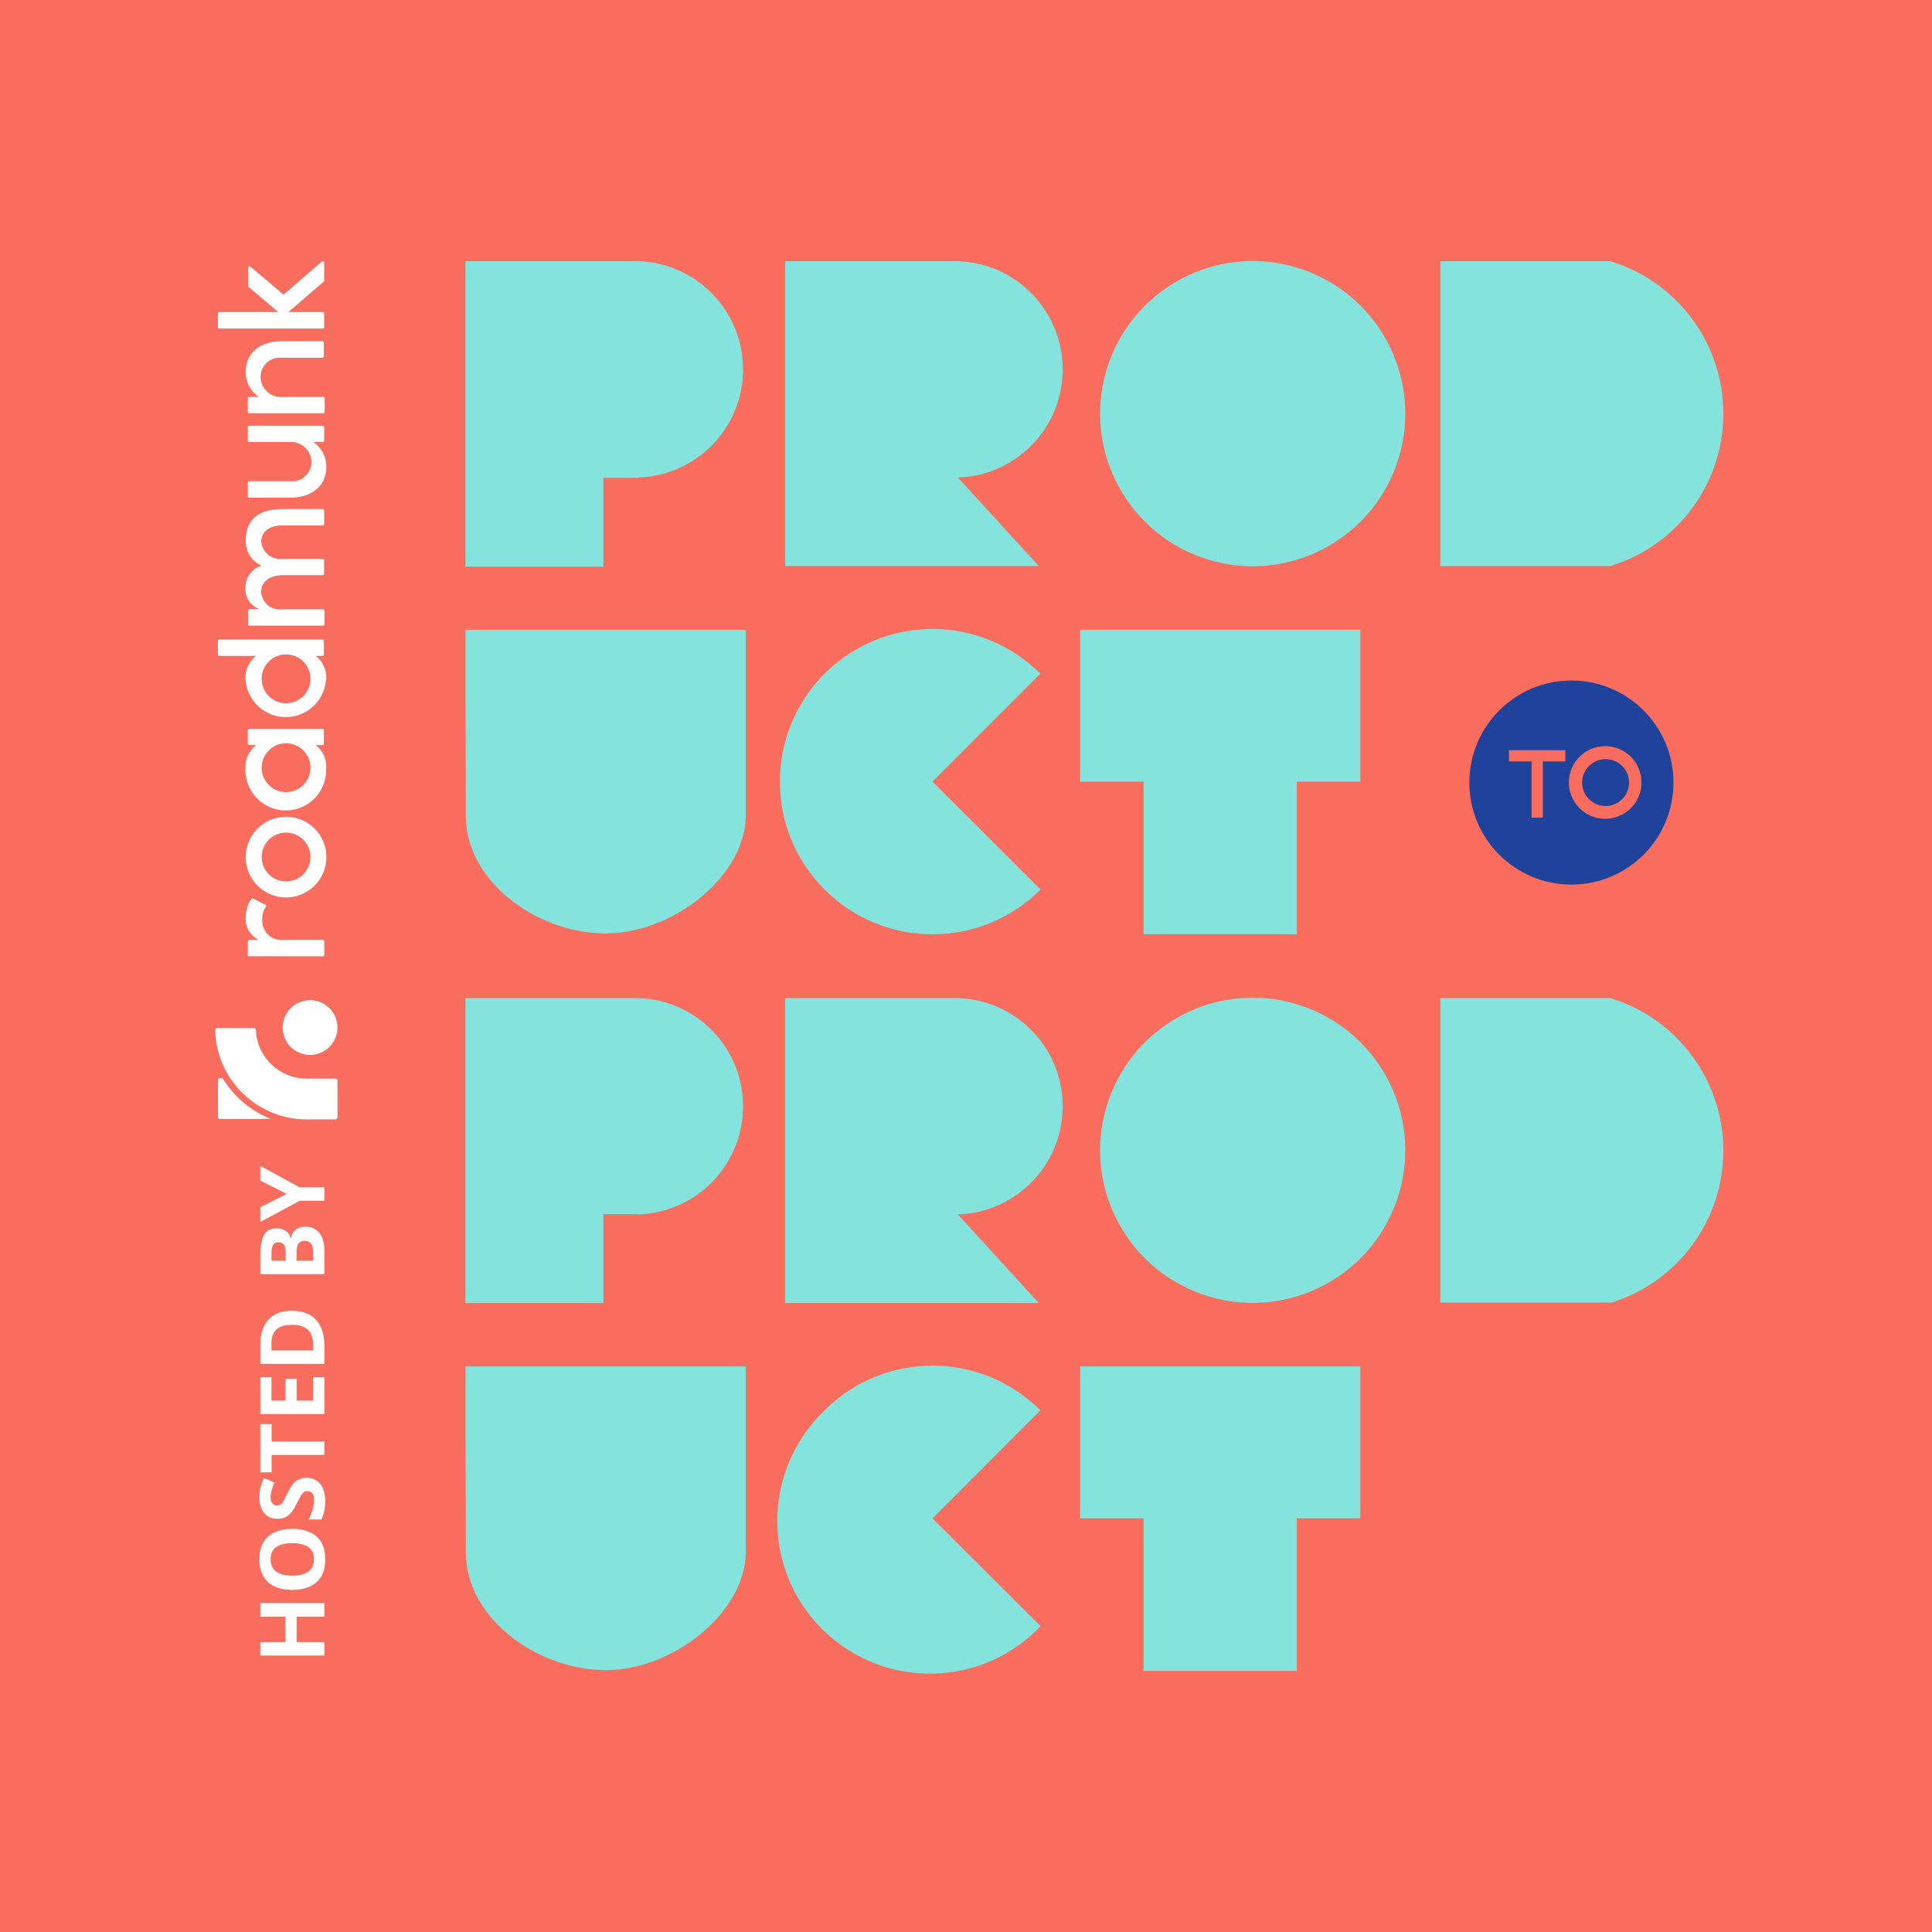
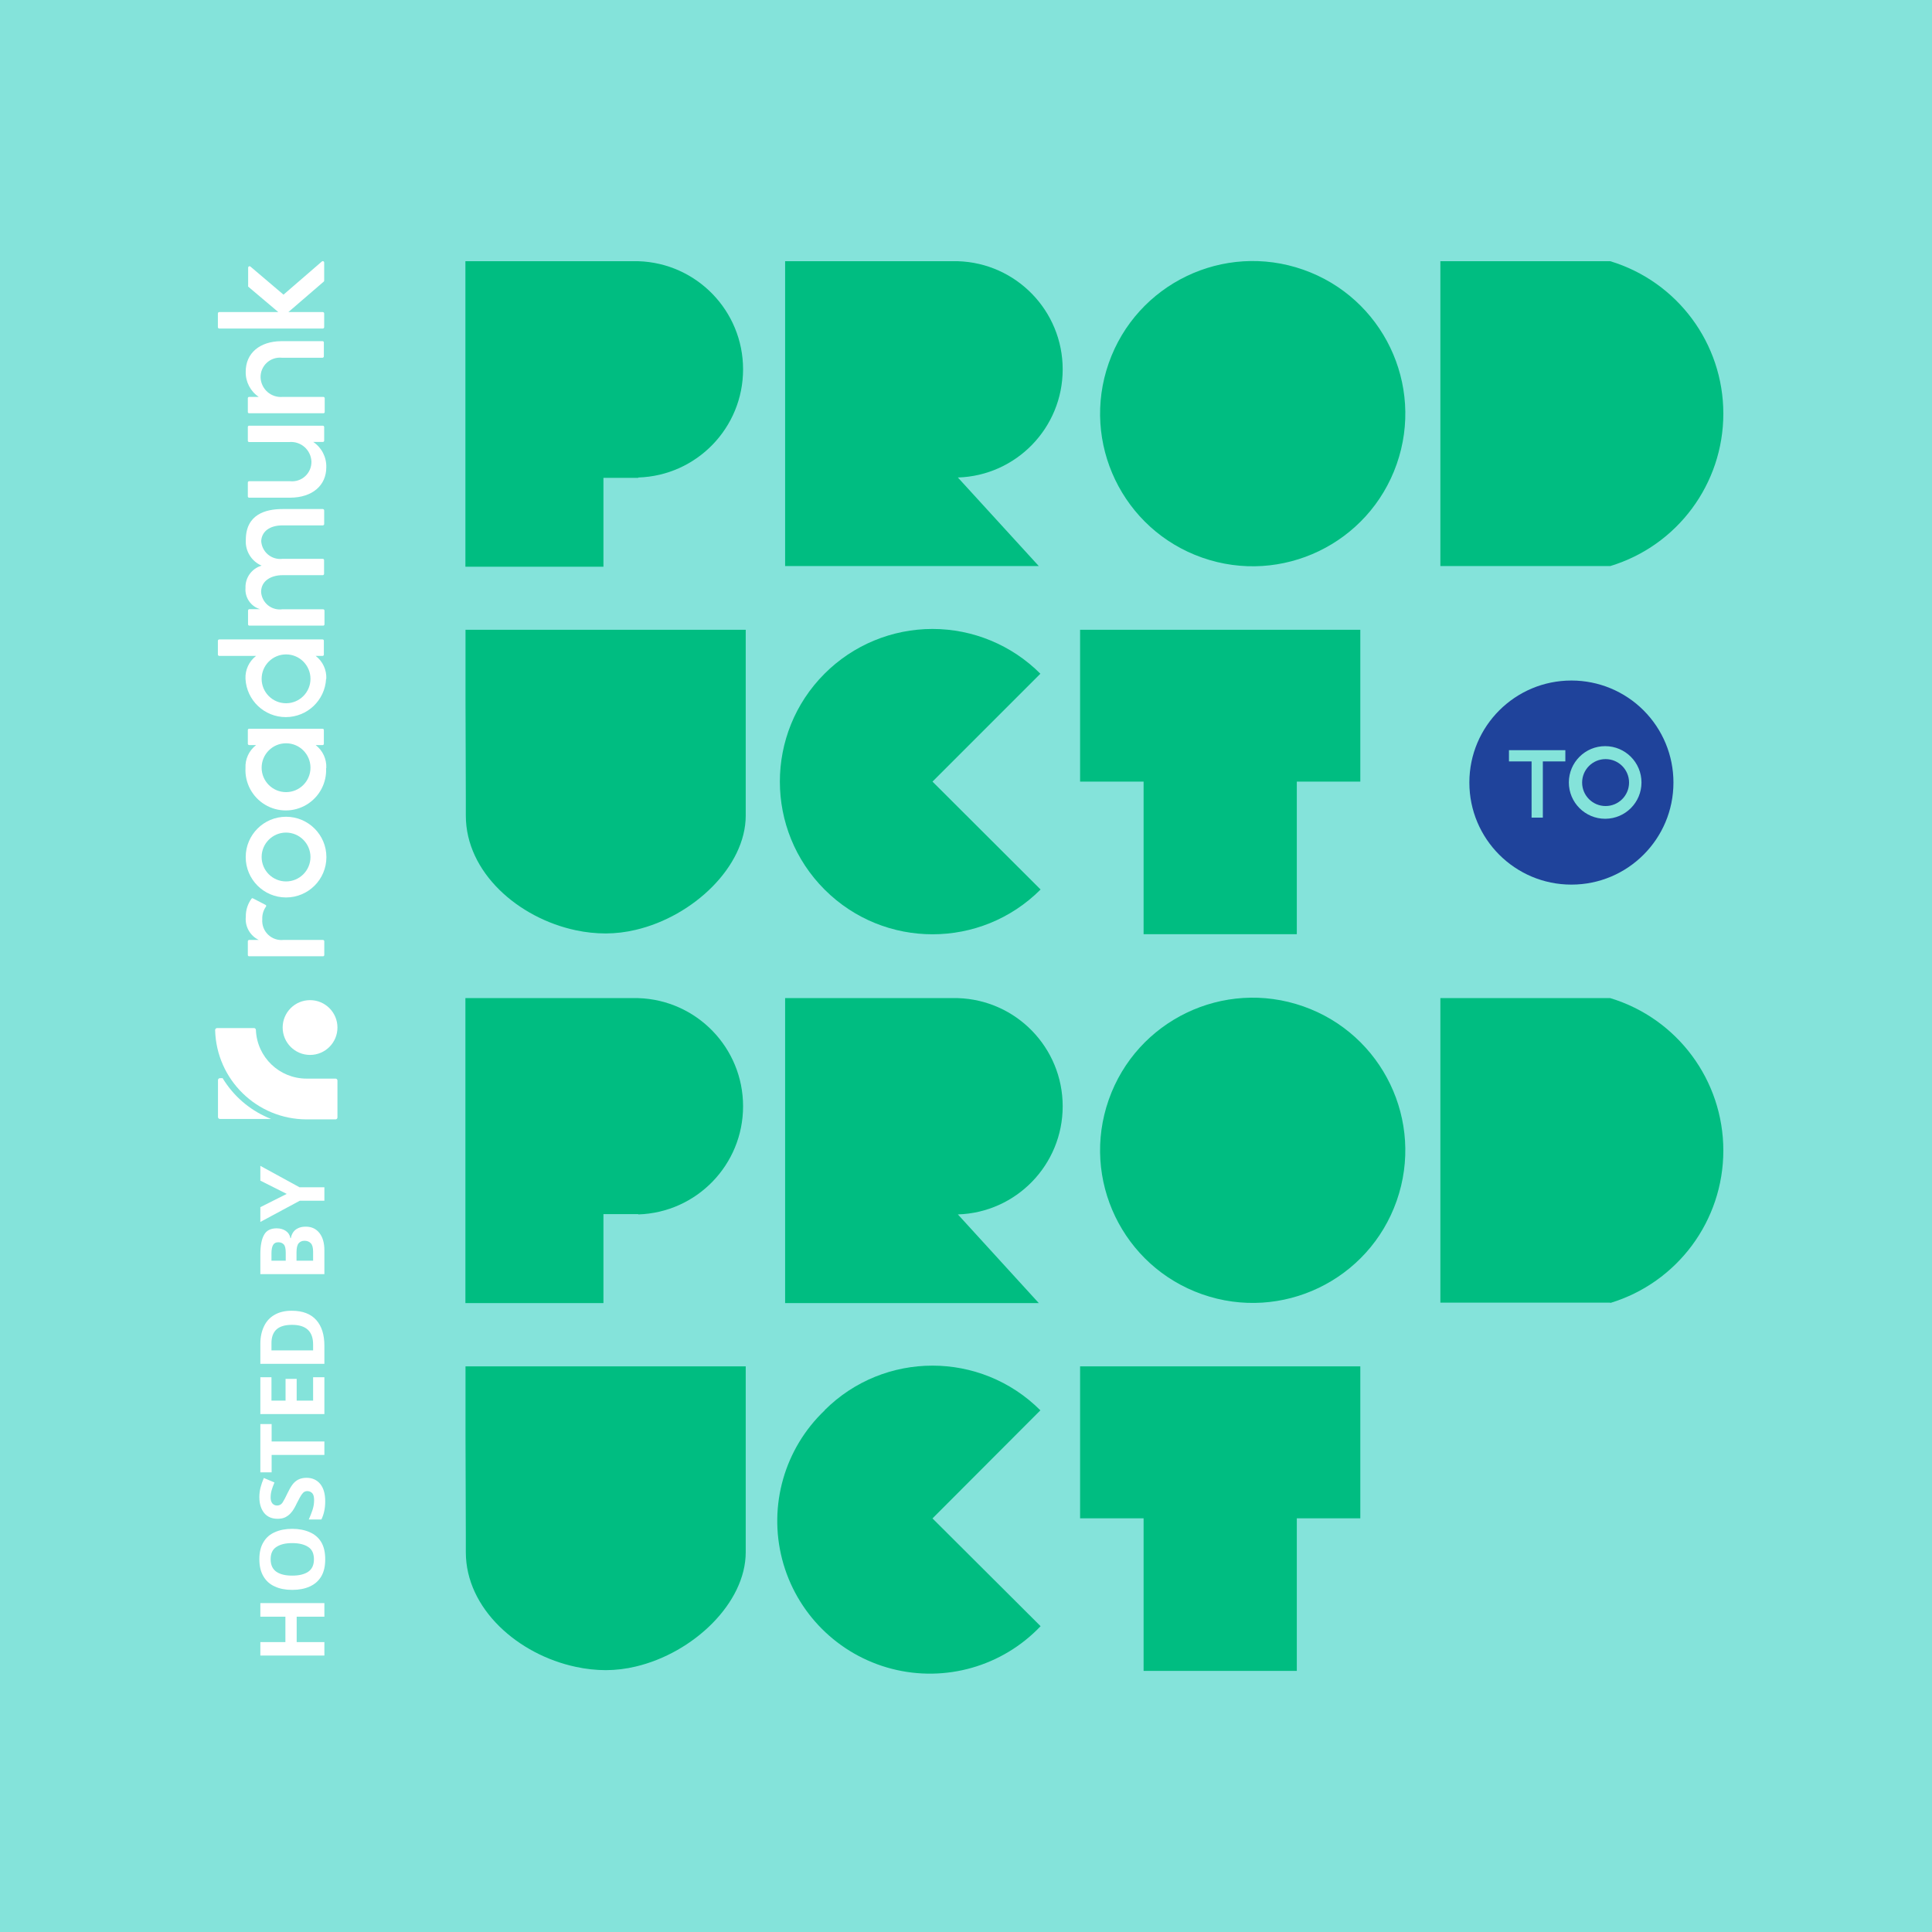
<svg xmlns="http://www.w3.org/2000/svg" viewBox="0 0 181.95 181.95">
  <defs>
-     <style>.cls-1{fill:#f86d5e;}.cls-2{fill:#84e3dc;}.cls-3{fill:#1f439b;}.cls-4{font-size:8.45px;font-family:Poppins-SemiBold, Poppins;font-weight:700;}.cls-4,.cls-5{fill:#fff;}</style>
+     <style>.cls-1{fill:#84e3da;}.cls-2{fill:#00bd81;}.cls-3{fill:#1f439b;}.cls-4{font-size:8.45px;font-family:Poppins-SemiBold, Poppins;font-weight:700;}.cls-4,.cls-5{fill:#fff;}</style>
  </defs>
  <g id="Layer_2" data-name="Layer 2">
    <g id="Layer_1-2" data-name="Layer 1">
      <rect class="cls-1" width="181.95" height="181.95" />
      <path class="cls-2" d="M60.11,45H56.83v8.37h-13V24.6H60.11a10.19,10.19,0,0,1,0,20.37Z" />
      <path class="cls-2" d="M73.94,45V24.6H90.21a10.19,10.19,0,0,1,0,20.37l7.62,8.34-9.46,0H73.94Z" />
      <circle class="cls-2" cx="117.98" cy="38.96" r="14.37" transform="translate(42.16 137.39) rotate(-70.67)" />
      <path class="cls-2" d="M151.65,53.31h-16V24.6h16a15,15,0,0,1,0,28.71Z" />
      <path class="cls-2" d="M43.84,65.8V59.31H70.23v17.5c0,4.79-4.93,9.49-10.36,10.76a12.29,12.29,0,0,1-2.82.34,13.52,13.52,0,0,1-2.82-.3c-5.43-1.15-10.36-5.46-10.36-10.8V75.2h0Z" />
      <path class="cls-2" d="M77.65,63.45a14.36,14.36,0,0,1,20.33,0L87.82,73.61,98,83.77A14.37,14.37,0,1,1,77.65,63.45Z" />
      <polygon class="cls-2" points="101.72 59.31 128.11 59.31 128.11 73.61 122.13 73.61 122.13 87.98 107.7 87.98 107.7 73.61 101.72 73.61 101.72 59.31" />
      <path class="cls-2" d="M60.11,114.34H56.83v8.38h-13V94H60.11a10.19,10.19,0,0,1,0,20.37Z" />
      <path class="cls-2" d="M73.94,114.34V94H90.21a10.19,10.19,0,0,1,0,20.37l7.62,8.35-9.46,0H73.94Z" />
      <circle class="cls-2" cx="117.98" cy="108.34" r="14.37" transform="translate(-23.31 183.8) rotate(-70.67)" />
      <path class="cls-2" d="M151.65,122.68H141.29v0h-5.64V94h16a15,15,0,0,1,0,28.71Z" />
      <path class="cls-2" d="M43.84,135.17v-6.49H70.23v17.5c0,4.79-4.93,9.49-10.36,10.77a12.29,12.29,0,0,1-2.82.34,13.53,13.53,0,0,1-2.82-.31c-5.43-1.15-10.36-5.46-10.36-10.8v-1.61h0Z" />
      <path class="cls-2" d="M77.65,132.82a14.38,14.38,0,0,1,20.33,0L87.82,143,98,153.15a14.38,14.38,0,1,1-20.33-20.33Z" />
      <polygon class="cls-2" points="101.72 128.68 128.11 128.68 128.11 142.99 122.13 142.99 122.13 157.36 107.7 157.36 107.7 142.99 101.72 142.99 101.72 128.68" />
      <circle class="cls-3" cx="151.21" cy="73.7" r="2.21" />
      <path class="cls-3" d="M148,64.09a9.61,9.61,0,1,0,9.6,9.61A9.6,9.6,0,0,0,148,64.09Zm-.58,7.62h-2.12V77h-1.06V71.71h-2.13V70.65h5.31Zm3.75,5.4a3.42,3.42,0,1,1,3.42-3.41A3.42,3.42,0,0,1,151.21,77.11Z" />
      <text class="cls-4" transform="translate(30.55 156.68) rotate(-90)">HOSTED BY</text>
      <circle class="cls-5" cx="29.2" cy="96.77" r="2.58" />
      <path class="cls-5" d="M21.19,101.89c-.08-.11-.15-.23-.22-.35h-.26a.18.18,0,0,0-.18.18v3.48a.18.18,0,0,0,.18.18h4.82A9.29,9.29,0,0,1,21.19,101.89Z" />
      <path class="cls-5" d="M20.26,97a8.63,8.63,0,0,0,8.61,8.42H31.6a.18.18,0,0,0,.18-.18v-3.48a.18.18,0,0,0-.18-.18H28.87A4.77,4.77,0,0,1,24.1,97a.18.18,0,0,0-.18-.18H20.45a.19.19,0,0,0-.19.18Z" />
      <path class="cls-5" d="M23.15,86.34a2.17,2.17,0,0,0,1.22,2.18h-.9a.13.13,0,0,0-.13.13v1.29a.12.12,0,0,0,.13.12h6.94a.12.12,0,0,0,.13-.12V88.65a.13.13,0,0,0-.13-.13H26.7a1.81,1.81,0,0,1-2-1.94,1.91,1.91,0,0,1,.33-1.17.12.12,0,0,0,0-.18l-1.18-.61a.11.11,0,0,0-.15,0A2.78,2.78,0,0,0,23.15,86.34Z" />
      <path class="cls-5" d="M26.6,49.48h3.8a.13.13,0,0,0,.13-.13V48.07a.13.13,0,0,0-.13-.13H26.6c-1.58,0-3.45.5-3.45,2.91a2.46,2.46,0,0,0,1.49,2.42,2.1,2.1,0,0,0-1.52,2.1,1.93,1.93,0,0,0,1.37,2h-1a.13.13,0,0,0-.13.13V58.8a.12.12,0,0,0,.13.12h6.94a.12.12,0,0,0,.13-.12V57.51a.13.13,0,0,0-.13-.13H26.59a1.76,1.76,0,0,1-2-1.63c0-1.09,1-1.58,2-1.58h3.8a.13.13,0,0,0,.13-.13V52.75a.12.12,0,0,0-.13-.12H26.6a1.79,1.79,0,0,1-2-1.68C24.65,50.05,25.4,49.48,26.6,49.48Z" />
      <path class="cls-5" d="M23.14,80.71a3.8,3.8,0,1,0,3.8-3.79A3.8,3.8,0,0,0,23.14,80.71Zm6.1,0a2.3,2.3,0,1,1-2.3-2.3A2.31,2.31,0,0,1,29.24,80.71Z" />
      <path class="cls-5" d="M30.53,26.43V24.72a.13.13,0,0,0-.21-.1L26.7,27.75,23.58,25.1a.13.13,0,0,0-.21.1v1.69a.18.18,0,0,0,0,.1l2.84,2.4H20.64a.13.13,0,0,0-.12.13v1.29a.13.13,0,0,0,.12.13h9.77a.13.13,0,0,0,.12-.13V29.52a.13.13,0,0,0-.12-.13H27.16l3.33-2.87A.11.11,0,0,0,30.53,26.43Z" />
      <path class="cls-5" d="M30.73,44a2.78,2.78,0,0,0-1.23-2.38h.91a.12.12,0,0,0,.12-.12V40.22a.13.13,0,0,0-.12-.13H23.46a.12.12,0,0,0-.12.13v1.29a.12.12,0,0,0,.12.12h3.78a1.92,1.92,0,0,1,2.09,1.84,1.82,1.82,0,0,1-2,1.85H23.46a.12.12,0,0,0-.12.13v1.29a.12.12,0,0,0,.12.13h3.9C29.41,46.85,30.73,45.73,30.73,44Z" />
      <path class="cls-5" d="M23.14,35a2.78,2.78,0,0,0,1.23,2.38h-.91a.12.12,0,0,0-.12.12v1.3a.12.12,0,0,0,.12.12h7a.12.12,0,0,0,.12-.12v-1.3a.13.13,0,0,0-.12-.12H26.62a1.91,1.91,0,0,1-2.08-1.84,1.82,1.82,0,0,1,2-1.85h3.84a.13.13,0,0,0,.12-.13V32.25a.12.12,0,0,0-.12-.12h-3.9C24.46,32.15,23.14,33.26,23.14,35Z" />
      <path class="cls-5" d="M30.73,63.93a2.57,2.57,0,0,0-1-2.16h.65a.12.12,0,0,0,.12-.13V60.35a.12.12,0,0,0-.12-.13H20.64a.13.13,0,0,0-.12.13v1.29a.13.13,0,0,0,.12.13h3.48a2.56,2.56,0,0,0-1,2.16h0a3.8,3.8,0,0,0,7.59,0Zm-3.79-2.3a2.3,2.3,0,1,1-2.3,2.3A2.3,2.3,0,0,1,26.94,61.63Z" />
      <path class="cls-5" d="M30.73,72.33a2.57,2.57,0,0,0-1-2.16h.65a.12.12,0,0,0,.12-.12v-1.3a.12.12,0,0,0-.12-.12H23.47a.12.12,0,0,0-.13.12v1.3a.13.13,0,0,0,.13.12h.65a2.56,2.56,0,0,0-1,2.16h0a3.8,3.8,0,1,0,7.59,0ZM26.94,70a2.3,2.3,0,1,1-2.3,2.3A2.3,2.3,0,0,1,26.94,70Z" />
    </g>
  </g>
</svg>
